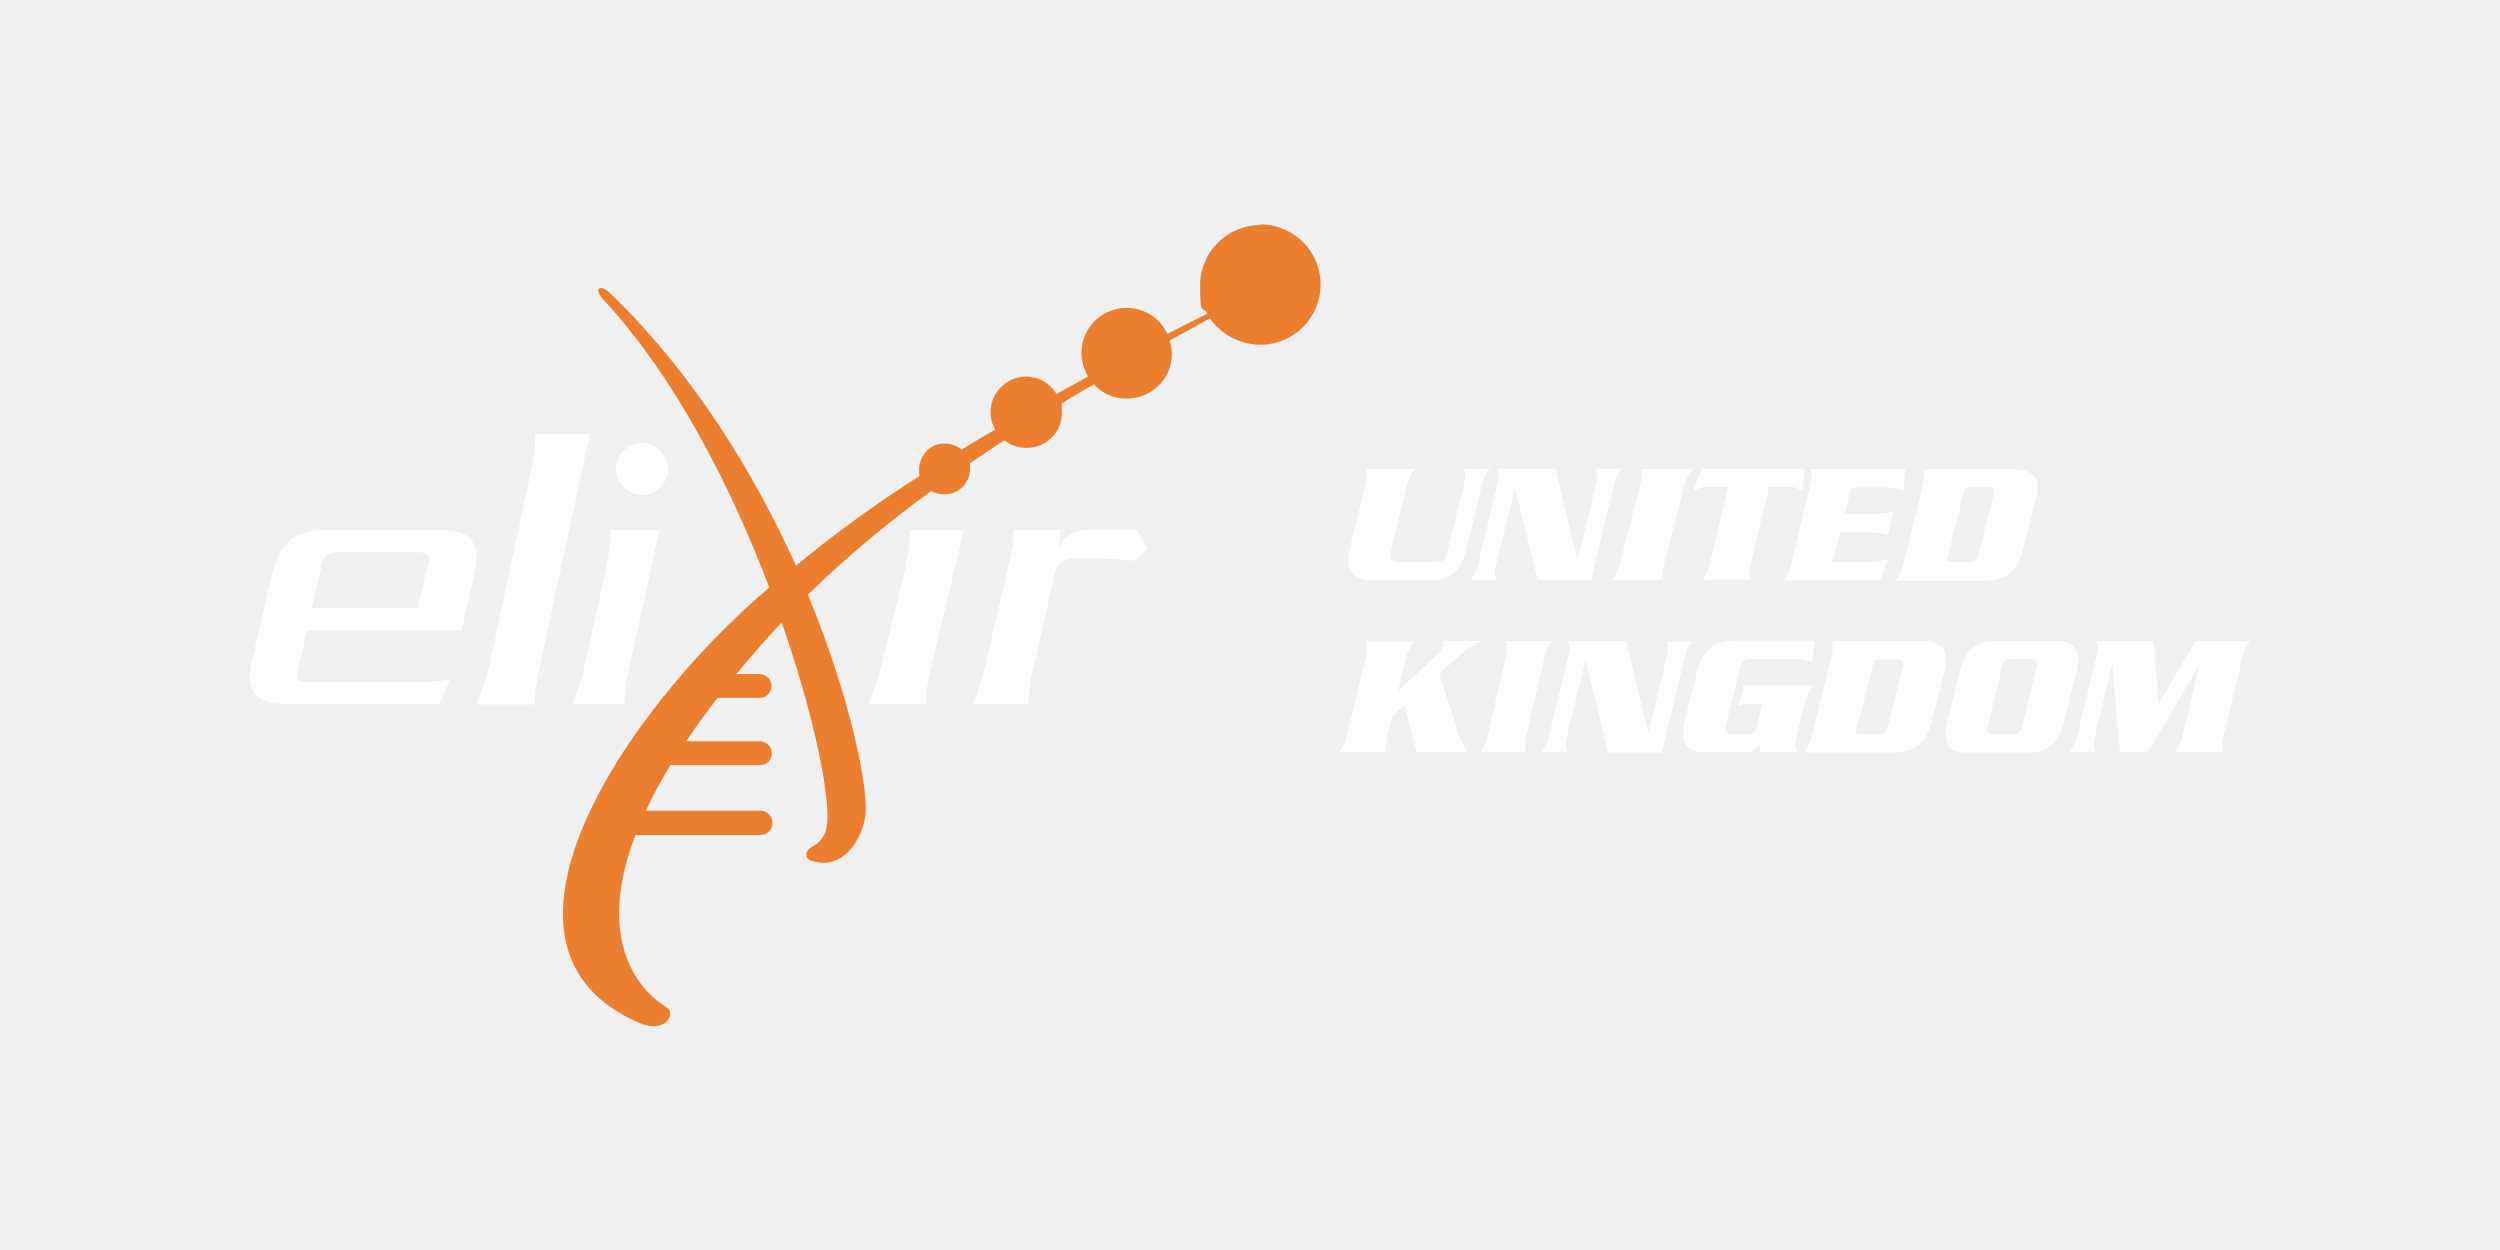
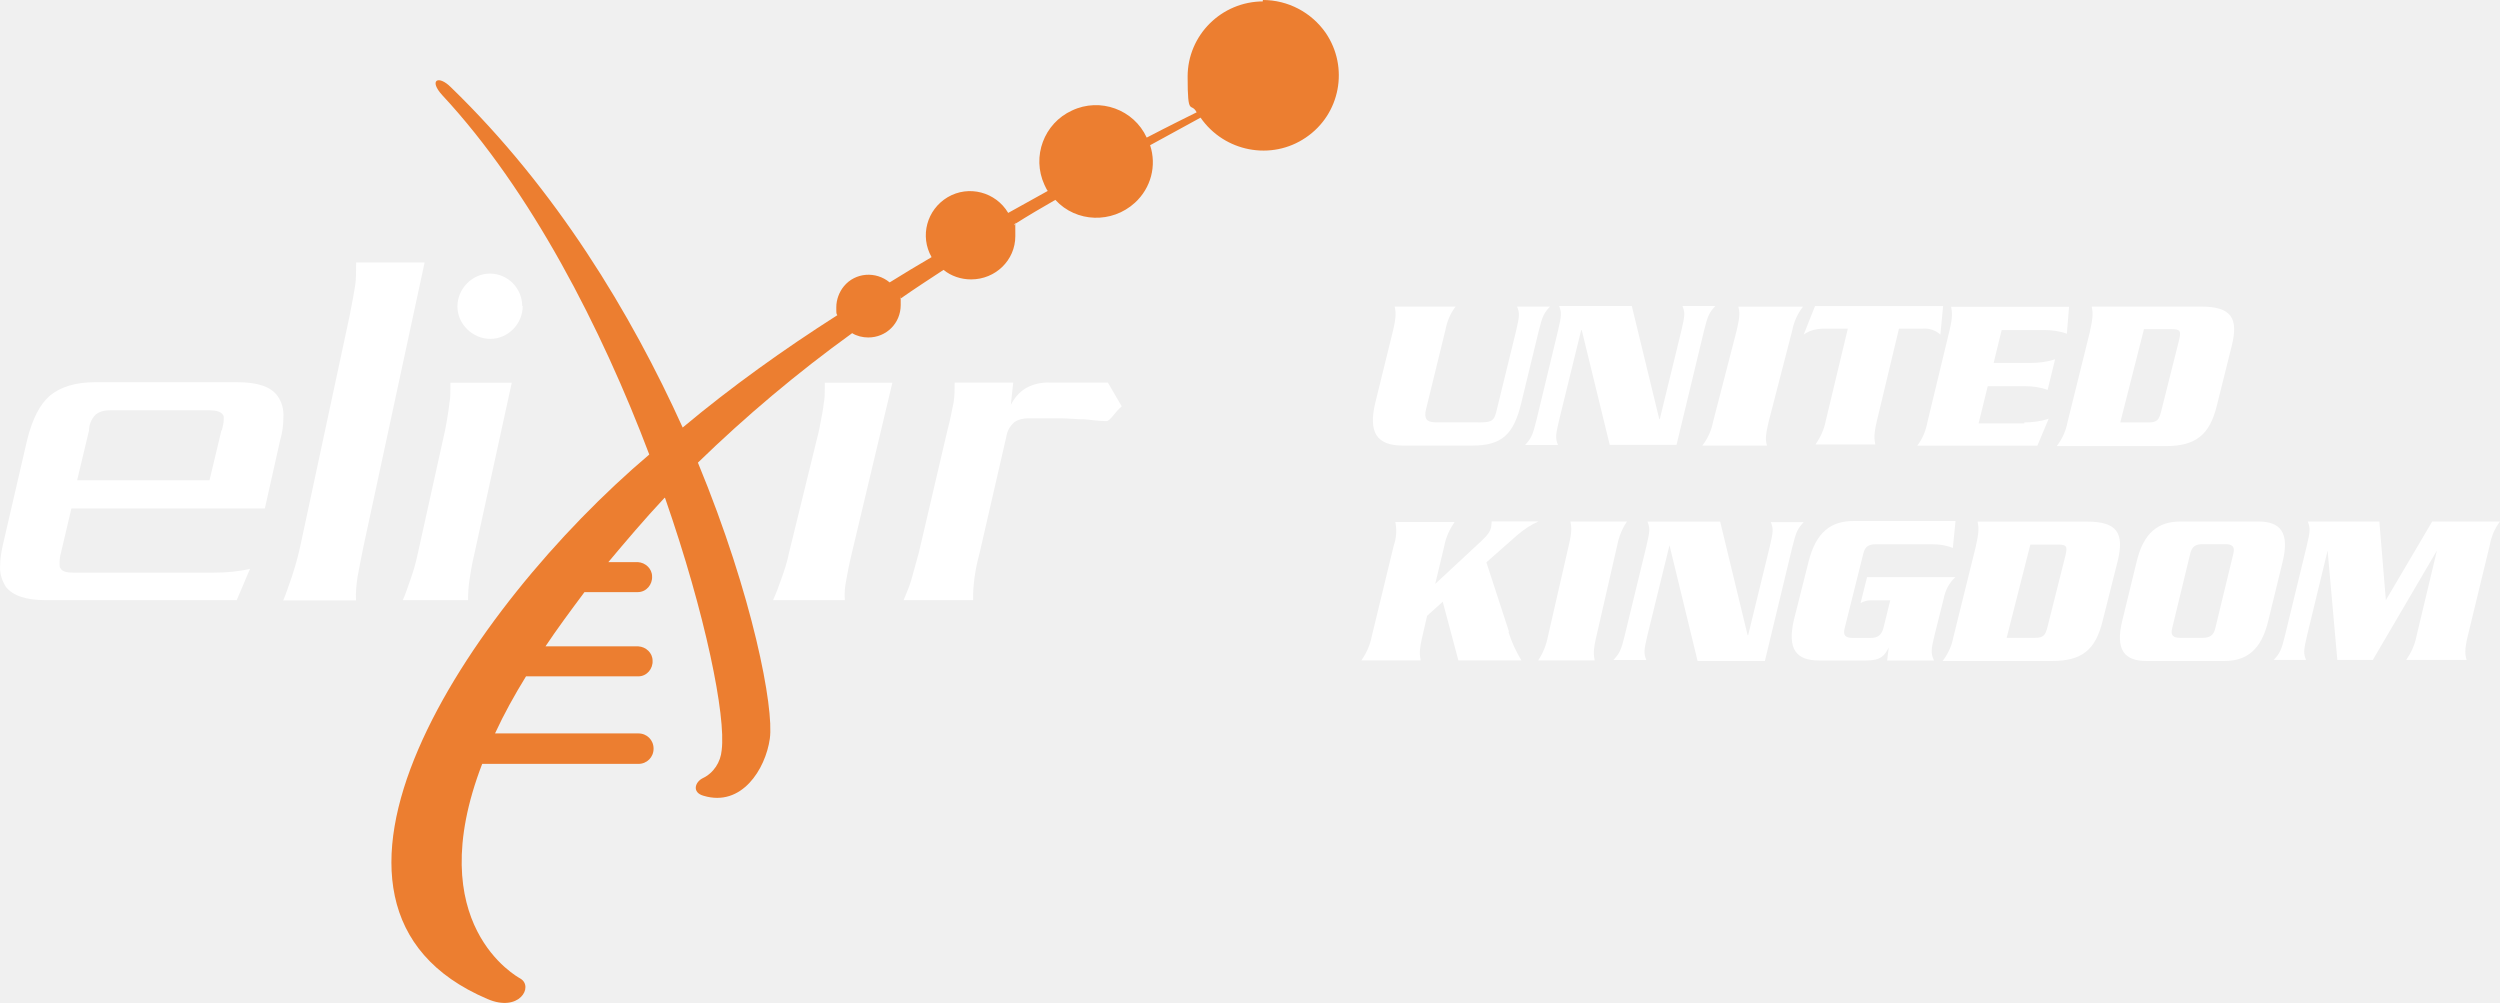
- <svg xmlns="http://www.w3.org/2000/svg" id="c" viewBox="0 0 200 100">
-   <path d="M45.78,56.32c.18-.4.3-.79.49-1.31.21-.58.37-1.16.49-1.74l1.74-7.83c.15-.79.24-1.4.27-1.74.06-.3.06-.64.06-.95v-.37h3.93l-2.38,10.87c-.18.76-.27,1.37-.34,1.77-.06.43-.09.85-.09,1.28h-4.17Z" style="fill:#fff; fill-rule:evenodd;" />
-   <path d="M100.85,18c-2.68,0-4.84,2.16-4.84,4.81s.21,1.58.58,2.29c-.49.24-1.61.79-3.2,1.61-.82-1.8-2.99-2.59-4.78-1.74-1.8.82-2.59,2.95-1.77,4.75.06.12.12.27.21.4-.82.46-1.65.91-2.53,1.4-.79-1.34-2.53-1.8-3.87-1-1.34.79-1.8,2.5-1.04,3.84-.88.52-1.8,1.07-2.68,1.61-.88-.73-2.19-.64-2.92.24-.3.37-.49.85-.49,1.34s0,.37.06.52c-3.44,2.19-6.76,4.57-9.9,7.19-3.29-7.28-8.1-15.26-14.84-21.78h0c-.79-.79-1.43-.46-.55.52h0c5.7,6.12,10.21,14.96,13.25,23-11.6,9.84-24.37,28.88-10.36,34.85,2.04.88,2.99-.79,2.1-1.31-.15-.09-6.4-3.44-2.44-13.74h9.99c.55,0,.97-.43.97-.97s-.43-.97-.97-.97h-9.17c.58-1.25,1.25-2.47,1.98-3.65h7.19c.55,0,.95-.49.91-1,0-.49-.43-.88-.91-.91h-5.94c.73-1.1,1.58-2.25,2.5-3.47h3.41c.55,0,.95-.49.91-1,0-.49-.43-.88-.91-.91h-1.89c1.1-1.31,2.29-2.71,3.6-4.11h.03c2.62,7.52,3.9,13.98,3.62,16.15-.06.76-.52,1.46-1.22,1.8-.49.24-.7.91.06,1.13,2.44.73,3.96-1.7,4.23-3.65s-1.07-9.11-4.6-17.67c3.08-2.99,6.37-5.76,9.87-8.29.3.18.67.27,1.04.27,1.16,0,2.07-.91,2.07-2.07s0-.27-.03-.4c.91-.64,1.86-1.25,2.77-1.86.49.4,1.13.61,1.77.61,1.55,0,2.83-1.22,2.83-2.77s0-.49-.09-.73c.91-.58,1.8-1.1,2.65-1.58,1.34,1.46,3.62,1.52,5.09.18,1.04-.95,1.4-2.38.97-3.69,1.55-.85,2.68-1.46,3.23-1.77,1.52,2.19,4.54,2.77,6.73,1.28,2.22-1.49,2.77-4.51,1.28-6.7-.91-1.31-2.41-2.1-4.02-2.1h0v.09h.04Z" style="fill:#ec7e30; fill-rule:evenodd;" />
-   <path d="M34.2,45.44c.06-.24.12-.46.12-.7s0-.21-.06-.3c-.12-.18-.43-.27-.85-.27h-6.37c-.34,0-.64.06-.91.27-.27.27-.43.64-.43,1l-.76,3.2h8.47l.76-3.2s.03,0,.03,0ZM35.18,56.32h-12.28c-1.22,0-2.07-.27-2.53-.85-.24-.4-.4-.85-.37-1.31,0-.52.09-1,.21-1.52l1.52-6.58c.34-1.34.82-2.29,1.46-2.83.67-.55,1.61-.85,2.89-.85h9.08c1.28,0,2.13.27,2.56.85.3.4.43.88.4,1.37,0,.49-.06,1-.21,1.49l-.97,4.36h-12.37l-.67,2.83c-.06.21-.09.46-.09.67s0,.27.06.34c.09.18.37.27.79.27h8.99c.79,0,1.58-.06,2.35-.24l-.85,2.01h.03,0Z" style="fill:#fff; fill-rule:evenodd;" />
-   <path d="M38.13,56.32c.18-.43.34-.91.55-1.49.21-.64.4-1.31.55-1.98l3.14-14.65c.18-.91.3-1.58.37-1.98s.06-.88.06-1.49h4.39l-3.9,18.12c-.18.88-.3,1.55-.4,2.04-.06.49-.12.97-.09,1.46h-4.66v-.03h0Z" style="fill:#fff; fill-rule:evenodd;" />
-   <path d="M89.31,44.74c-.46,0-.91-.06-1.43-.06h-2.04c-.34,0-.64.06-.91.24-.27.24-.46.55-.52.91l-1.7,7.43c-.24.88-.4,1.8-.43,2.71v.34h-4.45c.18-.46.37-.85.49-1.28s.27-.97.49-1.77l1.83-7.83c.21-.76.3-1.37.4-1.8.06-.43.06-.82.06-1.25h3.75l-.15,1.43c.21-.43.52-.79.95-1.07.49-.27,1.04-.4,1.61-.37h3.65l.88,1.52c-.18.15-.37.37-.52.55-.21.27-.37.4-.46.4-.55,0-1.04-.09-1.49-.12h0Z" style="fill:#fff; fill-rule:evenodd;" />
-   <path d="M69.47,56.32c.18-.4.34-.79.52-1.31.21-.58.4-1.16.52-1.74l1.92-7.83c.15-.79.27-1.4.3-1.74.06-.3.06-.64.06-.95v-.37h4.33l-2.59,10.87c-.18.76-.3,1.37-.37,1.77-.09.43-.12.85-.09,1.28h-4.6Z" style="fill:#fff; fill-rule:evenodd;" />
-   <path d="M53.45,37.49c0,1.16-.95,2.1-2.07,2.1s-2.1-.95-2.1-2.07.95-2.1,2.07-2.1h0c1.16,0,2.07.95,2.07,2.07,0,0,.03,0,.03,0Z" style="fill:#fff; fill-rule:evenodd;" />
-   <path d="M114.61,44.94c.93,0,1.03-.1,1.21-.9l1.21-4.93c.24-1,.24-1.17.07-1.59h2.1c-.38.41-.48.59-.72,1.59l-1.1,4.55c-.48,2.03-1.24,2.76-3.14,2.76h-4.45c-1.72,0-2.21-.9-1.76-2.76l1.14-4.62c.21-.86.17-1.17.1-1.52h3.89c-.34.45-.55.97-.65,1.52l-1.24,5.07c-.14.59.03.83.62.83h2.73Z" style="fill:#fff; fill-rule:evenodd;" />
-   <path d="M121.19,39.05h0l-1.41,5.76c-.24,1-.24,1.17-.07,1.59h-2.1c.38-.41.48-.59.72-1.59l1.38-5.72c.24-1,.24-1.17.07-1.59h4.65l1.76,7.24h.03l1.38-5.65c.24-1,.24-1.17.07-1.59h2.1c-.38.41-.48.59-.72,1.59l-1.76,7.31h-4.28l-1.79-7.34h-.03Z" style="fill:#fff; fill-rule:evenodd;" />
-   <path d="M128.95,46.42c.34-.45.59-.97.69-1.52l1.52-5.86c.21-.86.21-1.17.1-1.52h4.14c-.34.45-.59.97-.69,1.52l-1.52,5.86c-.21.86-.21,1.17-.1,1.52h-4.14Z" style="fill:#fff; fill-rule:evenodd;" />
-   <path d="M144.36,37.5l-.17,1.83c-.31-.28-.72-.41-1.14-.38h-1.52l-1.41,5.9c-.21.86-.17,1.17-.1,1.52h-3.83c.31-.45.55-.97.65-1.52l1.41-5.9h-1.52c-.45,0-.93.1-1.31.38l.72-1.83h8.2,0Z" style="fill:#fff; fill-rule:evenodd;" />
-   <path d="M149.56,44.94c.52,0,1.07-.07,1.55-.24l-.72,1.72h-7.69c.34-.45.55-.97.65-1.52l1.41-5.86c.21-.86.17-1.17.1-1.52h7.55l-.14,1.72c-.45-.17-.97-.24-1.45-.24h-2.72l-.52,2.1h2.38c.52,0,1.07-.07,1.55-.24l-.48,1.96c-.45-.17-.97-.24-1.45-.24h-2.38l-.59,2.38h2.93v-.03h0Z" style="fill:#fff; fill-rule:evenodd;" />
-   <path d="M155.7,44.94h1.79c.55,0,.69-.14.83-.72l1.14-4.52c.14-.59.1-.72-.45-.72h-1.79l-1.52,5.96h0ZM153.77,39.05c.21-.86.17-1.17.1-1.52h7c1.93,0,2.41.72,1.96,2.52l-.97,3.86c-.45,1.79-1.31,2.55-3.24,2.55h-7c.34-.45.59-.97.69-1.52l1.45-5.86h0v-.03h0Z" style="fill:#fff; fill-rule:evenodd;" />
-   <path d="M116.54,58.35c.21.65.48,1.24.83,1.83h-4.03l-1-3.76-1,.9-.31,1.34c-.21.86-.17,1.17-.1,1.52h-3.79c.31-.45.55-.97.65-1.52l1.41-5.83c.17-.48.21-1.03.1-1.52h3.79c-.31.45-.55.97-.65,1.52l-.59,2.45,2.9-2.69c.48-.45.62-.65.69-.97,0-.1.03-.21.03-.34h3c-.48.21-.93.52-1.34.86l-2,1.76,1.45,4.45h-.04Z" style="fill:#fff; fill-rule:evenodd;" />
-   <path d="M118.44,60.18c.31-.45.52-.97.62-1.52l1.34-5.86c.21-.86.17-1.17.1-1.52h3.62c-.31.45-.52.97-.62,1.52l-1.34,5.86c-.21.86-.17,1.17-.1,1.52h-3.62Z" style="fill:#fff; fill-rule:evenodd;" />
-   <path d="M126.85,52.8h0l-1.41,5.76c-.24,1-.24,1.17-.07,1.59h-2.1c.38-.41.48-.59.72-1.59l1.38-5.69c.24-1,.24-1.17.07-1.59h4.65l1.76,7.27h.03l1.38-5.65c.24-1,.24-1.17.07-1.59h2.1c-.38.41-.48.59-.72,1.59l-1.76,7.31h-4.31l-1.79-7.38h0v-.03Z" style="fill:#fff; fill-rule:evenodd;" />
-   <path d="M145.15,54.83c-.41.38-.65.86-.76,1.38l-.55,2.21c-.28,1.1-.28,1.28-.07,1.76h-3l.1-.83h0c-.28.52-.48.83-1.45.83h-3c-1.45,0-2.07-.69-1.62-2.62l.93-3.69c.48-1.93,1.45-2.62,2.9-2.62h6.51l-.17,1.72c-.41-.17-.86-.24-1.31-.24h-3.62c-.45,0-.69.14-.79.59l-1.21,4.83c-.1.41.07.59.52.59h1.14c.45,0,.69-.14.83-.59l.45-1.83h-1.28c-.21,0-.41.07-.62.17l.41-1.65h5.65,0Z" style="fill:#fff; fill-rule:evenodd;" />
-   <path d="M148.43,58.73h1.79c.55,0,.69-.14.83-.72l1.14-4.52c.14-.59.1-.72-.45-.72h-1.79l-1.52,5.96h0ZM146.46,52.8c.21-.86.17-1.17.1-1.52h7c1.93,0,2.41.72,1.96,2.55l-.97,3.83c-.45,1.83-1.31,2.55-3.24,2.55h-7c.34-.45.59-.97.69-1.52l1.45-5.86h0v-.03h0Z" style="fill:#fff; fill-rule:evenodd;" />
-   <path d="M159.01,58.14c-.1.41.07.59.52.59h1.45c.41,0,.69-.14.79-.59l1.17-4.83c.1-.41-.07-.59-.52-.59h-1.45c-.45,0-.69.14-.79.59l-1.17,4.83ZM156.73,53.9c.45-1.93,1.41-2.62,2.83-2.62h4.96c1.41,0,2.03.69,1.55,2.62l-.9,3.69c-.45,1.93-1.41,2.62-2.83,2.62h-4.96c-1.41,0-2.03-.69-1.55-2.62l.9-3.69h0Z" style="fill:#fff; fill-rule:evenodd;" />
-   <path d="M175.55,51.28h4.45c-.34.45-.55.97-.65,1.52l-1.41,5.83c-.21.86-.17,1.17-.07,1.52h-3.86c.31-.45.55-.97.65-1.52l1.31-5.48h0l-4.1,7h-2.27l-.62-7h0l-1.31,5.41c-.24,1-.24,1.17-.07,1.59h-2.07c.38-.41.48-.59.72-1.59l1.38-5.69c.24-1,.24-1.17.07-1.59h4.58l.41,5.03h0l2.96-5.03h-.1,0Z" style="fill:#fff; fill-rule:evenodd;" />
+ <svg xmlns="http://www.w3.org/2000/svg" id="c" viewBox="0 0 249.28 100">
+   <path d="M40.16,59.84c.29-.62.47-1.24.76-2.04.33-.9.57-1.8.76-2.7l2.7-12.2c.24-1.24.38-2.19.43-2.7.1-.47.1-1,.1-1.47v-.57h6.12l-3.7,16.94c-.29,1.19-.43,2.14-.52,2.75-.1.66-.14,1.33-.14,1.99h-6.5Z" style="fill:#fff; fill-rule:evenodd;" />
+   <path d="M125.97.14c-4.18,0-7.55,3.37-7.55,7.5s.33,2.47.9,3.56c-.76.38-2.52,1.24-4.98,2.52-1.28-2.8-4.65-4.03-7.45-2.7-2.8,1.28-4.03,4.6-2.75,7.4.1.19.19.43.33.62-1.28.71-2.56,1.42-3.94,2.19-1.24-2.09-3.94-2.8-6.03-1.57-2.09,1.24-2.8,3.89-1.61,5.98-1.38.8-2.8,1.66-4.18,2.52-1.38-1.14-3.42-1-4.56.38-.47.57-.76,1.33-.76,2.09s0,.57.1.8c-5.36,3.42-10.54,7.12-15.42,11.2-5.13-11.34-12.62-23.78-23.12-33.94h0c-1.24-1.24-2.23-.71-.85.8h0c8.87,9.54,15.9,23.3,20.64,35.83-18.08,15.33-37.97,44.99-16.14,54.29,3.18,1.38,4.65-1.24,3.28-2.04-.24-.14-9.97-5.36-3.8-21.4h15.57c.85,0,1.52-.66,1.52-1.52s-.66-1.52-1.52-1.52h-14.29c.9-1.95,1.95-3.84,3.09-5.69h11.2c.85,0,1.47-.76,1.42-1.57,0-.76-.66-1.38-1.42-1.42h-9.26c1.14-1.71,2.47-3.51,3.89-5.41h5.32c.85,0,1.47-.76,1.42-1.57,0-.76-.66-1.38-1.42-1.42h-2.94c1.71-2.04,3.56-4.23,5.6-6.41h.05c4.08,11.72,6.08,21.78,5.65,25.16-.1,1.19-.8,2.28-1.9,2.8-.76.38-1.09,1.42.1,1.75,3.8,1.14,6.17-2.66,6.6-5.69s-1.66-14.19-7.17-27.53c4.79-4.65,9.92-8.97,15.38-12.91.47.29,1.04.43,1.61.43,1.8,0,3.23-1.42,3.23-3.23s0-.43-.05-.62c1.42-1,2.89-1.95,4.32-2.89.76.62,1.75.95,2.75.95,2.42,0,4.41-1.9,4.41-4.32s0-.76-.14-1.14c1.42-.9,2.8-1.71,4.13-2.47,2.09,2.28,5.65,2.37,7.93.29,1.61-1.47,2.19-3.7,1.52-5.74,2.42-1.33,4.18-2.28,5.03-2.75,2.37,3.42,7.07,4.32,10.49,1.99,3.46-2.33,4.32-7.02,1.99-10.44-1.42-2.04-3.75-3.28-6.27-3.28h0v.14h.06Z" style="fill:#ec7e30; fill-rule:evenodd;" />
+   <path d="M22.12,42.9c.1-.38.19-.71.19-1.09s0-.33-.1-.47c-.19-.29-.66-.43-1.33-.43h-9.92c-.52,0-1,.1-1.42.43-.43.43-.66,1-.66,1.57l-1.19,4.98h13.2l1.19-4.98h.05ZM23.64,59.84H4.52c-1.9,0-3.23-.43-3.94-1.33-.38-.62-.62-1.33-.57-2.04,0-.8.14-1.57.33-2.37l2.37-10.25c.52-2.09,1.28-3.56,2.28-4.41,1.04-.85,2.52-1.33,4.51-1.33h14.15c1.99,0,3.32.43,3.99,1.33.47.62.66,1.38.62,2.14,0,.76-.1,1.57-.33,2.33l-1.52,6.79H7.12l-1.04,4.41c-.1.33-.14.71-.14,1.04s0,.43.1.52c.14.29.57.43,1.24.43h14c1.24,0,2.47-.1,3.65-.38l-1.33,3.13h.05,0Z" style="fill:#fff; fill-rule:evenodd;" />
+   <path d="M28.25,59.84c.29-.66.52-1.42.85-2.33.33-1,.62-2.04.85-3.09l4.89-22.83c.29-1.42.47-2.47.57-3.09s.1-1.38.1-2.33h6.83l-6.08,28.24c-.29,1.38-.47,2.42-.62,3.18-.1.76-.19,1.52-.14,2.28h-7.26v-.05h0Z" style="fill:#fff; fill-rule:evenodd;" />
+   <path d="M107.98,41.81c-.71,0-1.42-.1-2.23-.1h-3.18c-.52,0-1,.1-1.42.38-.43.38-.71.85-.8,1.42l-2.66,11.58c-.38,1.38-.62,2.8-.66,4.23v.52h-6.93c.29-.71.57-1.33.76-1.99s.43-1.52.76-2.75l2.85-12.2c.33-1.19.47-2.14.62-2.8.1-.66.1-1.28.1-1.95h5.84l-.24,2.23c.33-.66.8-1.24,1.47-1.66.76-.43,1.61-.62,2.52-.57h5.69l1.38,2.37c-.29.24-.57.57-.8.85-.33.43-.57.62-.71.62-.85,0-1.61-.14-2.33-.19h-.01Z" style="fill:#fff; fill-rule:evenodd;" />
+   <path d="M77.08,59.84c.29-.62.52-1.24.8-2.04.33-.9.62-1.8.8-2.7l2.99-12.2c.24-1.24.43-2.19.47-2.7.1-.47.1-1,.1-1.47v-.57h6.74l-4.03,16.94c-.29,1.19-.47,2.14-.57,2.75-.14.66-.19,1.33-.14,1.99h-7.17Z" style="fill:#fff; fill-rule:evenodd;" />
+   <path d="M52.12,30.51c0,1.8-1.47,3.28-3.23,3.28s-3.28-1.47-3.28-3.23,1.47-3.28,3.23-3.28h0c1.8,0,3.23,1.47,3.23,3.23,0,0,.05,0,.05,0Z" style="fill:#fff; fill-rule:evenodd;" />
+   <path d="M147.4,42.12c1.45,0,1.61-.16,1.88-1.4l1.88-7.68c.37-1.56.37-1.82.11-2.47h3.28c-.59.65-.75.91-1.13,2.47l-1.72,7.09c-.75,3.17-1.93,4.3-4.89,4.3h-6.93c-2.69,0-3.44-1.4-2.74-4.3l1.77-7.2c.32-1.34.27-1.82.16-2.36h6.07c-.54.7-.86,1.5-1.02,2.36l-1.93,7.89c-.22.91.05,1.29.97,1.29h4.25Z" style="fill:#fff; fill-rule:evenodd;" />
+   <path d="M157.66,32.93h0l-2.2,8.97c-.37,1.56-.37,1.82-.11,2.47h-3.28c.59-.65.75-.91,1.13-2.47l2.15-8.92c.37-1.56.37-1.82.11-2.47h7.25l2.74,11.28h.05l2.15-8.81c.37-1.56.37-1.82.11-2.47h3.28c-.59.65-.75.91-1.13,2.47l-2.74,11.38h-6.66l-2.79-11.44h-.05Z" style="fill:#fff; fill-rule:evenodd;" />
+   <path d="M169.74,44.43c.54-.7.91-1.5,1.07-2.36l2.36-9.13c.32-1.34.32-1.82.16-2.36h6.45c-.54.7-.91,1.5-1.07,2.36l-2.36,9.13c-.32,1.34-.32,1.82-.16,2.36h-6.45Z" style="fill:#fff; fill-rule:evenodd;" />
+   <path d="M193.75,30.52l-.27,2.84c-.48-.43-1.13-.65-1.77-.59h-2.36l-2.2,9.19c-.32,1.34-.27,1.82-.16,2.36h-5.96c.48-.7.86-1.5,1.02-2.36l2.2-9.19h-2.36c-.7,0-1.45.16-2.04.59l1.13-2.84h12.78,0Z" style="fill:#fff; fill-rule:evenodd;" />
+   <path d="M201.86,42.12c.8,0,1.67-.11,2.42-.37l-1.13,2.69h-11.98c.54-.7.86-1.5,1.02-2.36l2.2-9.13c.32-1.34.27-1.82.16-2.36h11.76l-.22,2.69c-.7-.27-1.5-.37-2.26-.37h-4.24l-.8,3.28h3.71c.8,0,1.67-.11,2.42-.37l-.75,3.06c-.7-.27-1.5-.37-2.26-.37h-3.71l-.91,3.71h4.56v-.07Z" style="fill:#fff; fill-rule:evenodd;" />
+   <path d="M211.42,42.12h2.79c.86,0,1.07-.22,1.29-1.13l1.77-7.04c.22-.91.16-1.13-.7-1.13h-2.79l-2.36,9.29h0ZM208.41,32.93c.32-1.34.27-1.82.16-2.36h10.9c3.01,0,3.76,1.13,3.06,3.92l-1.5,6.02c-.7,2.79-2.04,3.97-5.05,3.97h-10.9c.54-.7.91-1.5,1.07-2.36l2.26-9.13h0v-.05h0Z" style="fill:#fff; fill-rule:evenodd;" />
+   <path d="M150.41,63.01c.32,1.02.75,1.93,1.29,2.84h-6.28l-1.56-5.85-1.56,1.4-.48,2.09c-.32,1.34-.27,1.82-.16,2.36h-5.91c.48-.7.86-1.5,1.02-2.36l2.2-9.08c.27-.75.32-1.61.16-2.36h5.91c-.48.7-.86,1.5-1.02,2.36l-.91,3.81,4.51-4.19c.75-.7.97-1.02,1.07-1.5,0-.16.05-.32.05-.54h4.67c-.75.32-1.45.8-2.09,1.34l-3.11,2.74,2.26,6.93h-.06Z" style="fill:#fff; fill-rule:evenodd;" />
+   <path d="M153.37,65.85c.48-.7.8-1.5.97-2.36l2.09-9.13c.32-1.34.27-1.82.16-2.36h5.64c-.48.7-.8,1.5-.97,2.36l-2.09,9.13c-.32,1.34-.27,1.82-.16,2.36h-5.64Z" style="fill:#fff; fill-rule:evenodd;" />
+   <path d="M166.47,54.37h0l-2.2,8.97c-.37,1.56-.37,1.82-.11,2.47h-3.28c.59-.65.75-.91,1.13-2.47l2.15-8.86c.37-1.56.37-1.82.11-2.47h7.25l2.74,11.33h.05l2.15-8.81c.37-1.56.37-1.82.11-2.47h3.28c-.59.65-.75.91-1.13,2.47l-2.74,11.38h-6.71l-2.79-11.49h0v-.05Z" style="fill:#fff; fill-rule:evenodd;" />
+   <path d="M194.99,57.53c-.65.59-1.02,1.34-1.18,2.15l-.86,3.44c-.43,1.72-.43,1.99-.11,2.74h-4.67l.16-1.29h0c-.43.8-.75,1.29-2.26,1.29h-4.67c-2.26,0-3.22-1.07-2.52-4.08l1.45-5.75c.75-3.01,2.26-4.08,4.51-4.08h10.15l-.27,2.69c-.65-.27-1.34-.37-2.04-.37h-5.64c-.7,0-1.07.22-1.24.91l-1.88,7.52c-.16.65.11.91.8.91h1.77c.7,0,1.07-.22,1.29-.91l.7-2.84h-1.99c-.32,0-.65.11-.97.27l.65-2.58h8.81,0Z" style="fill:#fff; fill-rule:evenodd;" />
+   <path d="M200.09,63.6h2.79c.86,0,1.07-.22,1.29-1.13l1.77-7.04c.22-.91.16-1.13-.7-1.13h-2.79l-2.36,9.29h0ZM197.03,54.37c.32-1.34.27-1.82.16-2.36h10.9c3.01,0,3.76,1.13,3.06,3.97l-1.5,5.96c-.7,2.84-2.04,3.97-5.05,3.97h-10.9c.54-.7.91-1.5,1.07-2.36l2.26-9.13h0v-.05h0Z" style="fill:#fff; fill-rule:evenodd;" />
+   <path d="M216.58,62.69c-.16.65.11.91.8.91h2.26c.65,0,1.07-.22,1.24-.91l1.82-7.52c.16-.65-.11-.91-.8-.91h-2.26c-.7,0-1.07.22-1.24.91l-1.82,7.52ZM213.03,56.08c.7-3.01,2.2-4.08,4.41-4.08h7.73c2.2,0,3.17,1.07,2.42,4.08l-1.4,5.75c-.7,3.01-2.2,4.08-4.41,4.08h-7.73c-2.2,0-3.17-1.07-2.42-4.08l1.4-5.75h0Z" style="fill:#fff; fill-rule:evenodd;" />
+   <path d="M242.35,52h6.93c-.54.7-.86,1.5-1.02,2.36l-2.2,9.08c-.32,1.34-.27,1.82-.11,2.36h-6.02c.48-.7.86-1.5,1.02-2.36l2.04-8.54h0l-6.39,10.9h-3.54l-.97-10.9h0l-2.04,8.43c-.37,1.56-.37,1.82-.11,2.47h-3.22c.59-.65.75-.91,1.13-2.47l2.15-8.86c.37-1.56.37-1.82.11-2.47h7.14l.65,7.84h0l4.62-7.84h-.16,0Z" style="fill:#fff; fill-rule:evenodd;" />
</svg>
